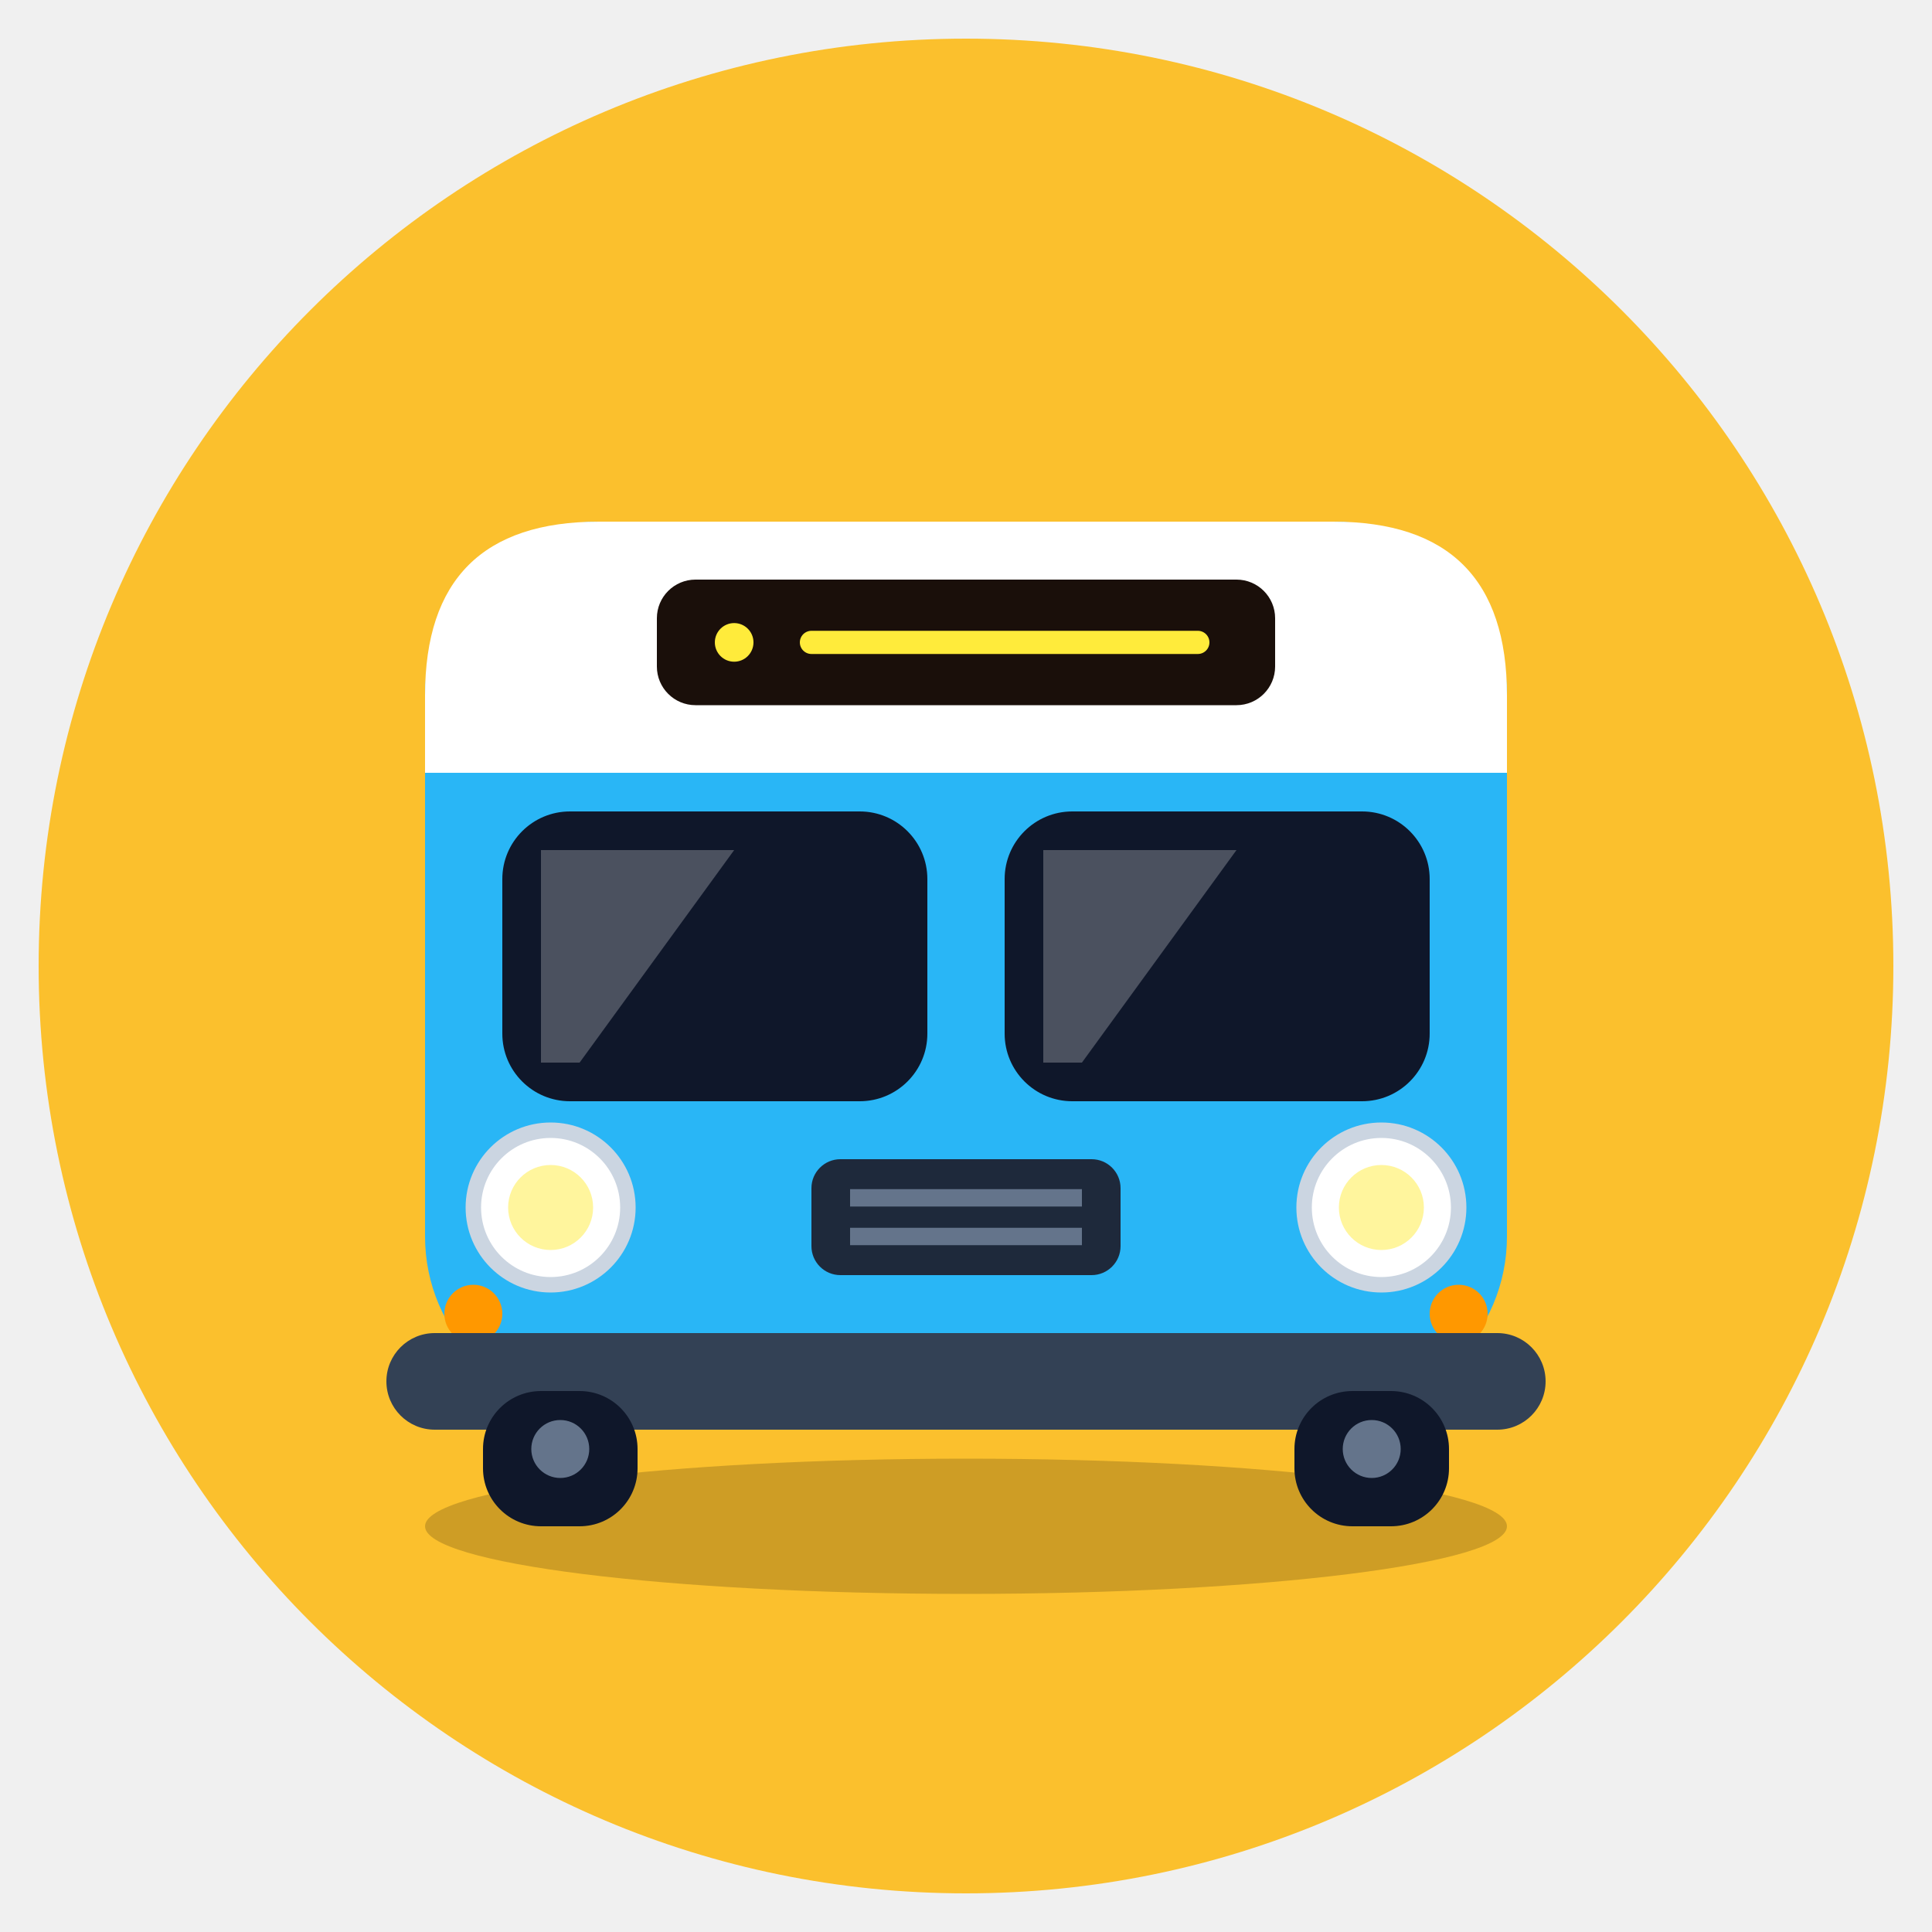
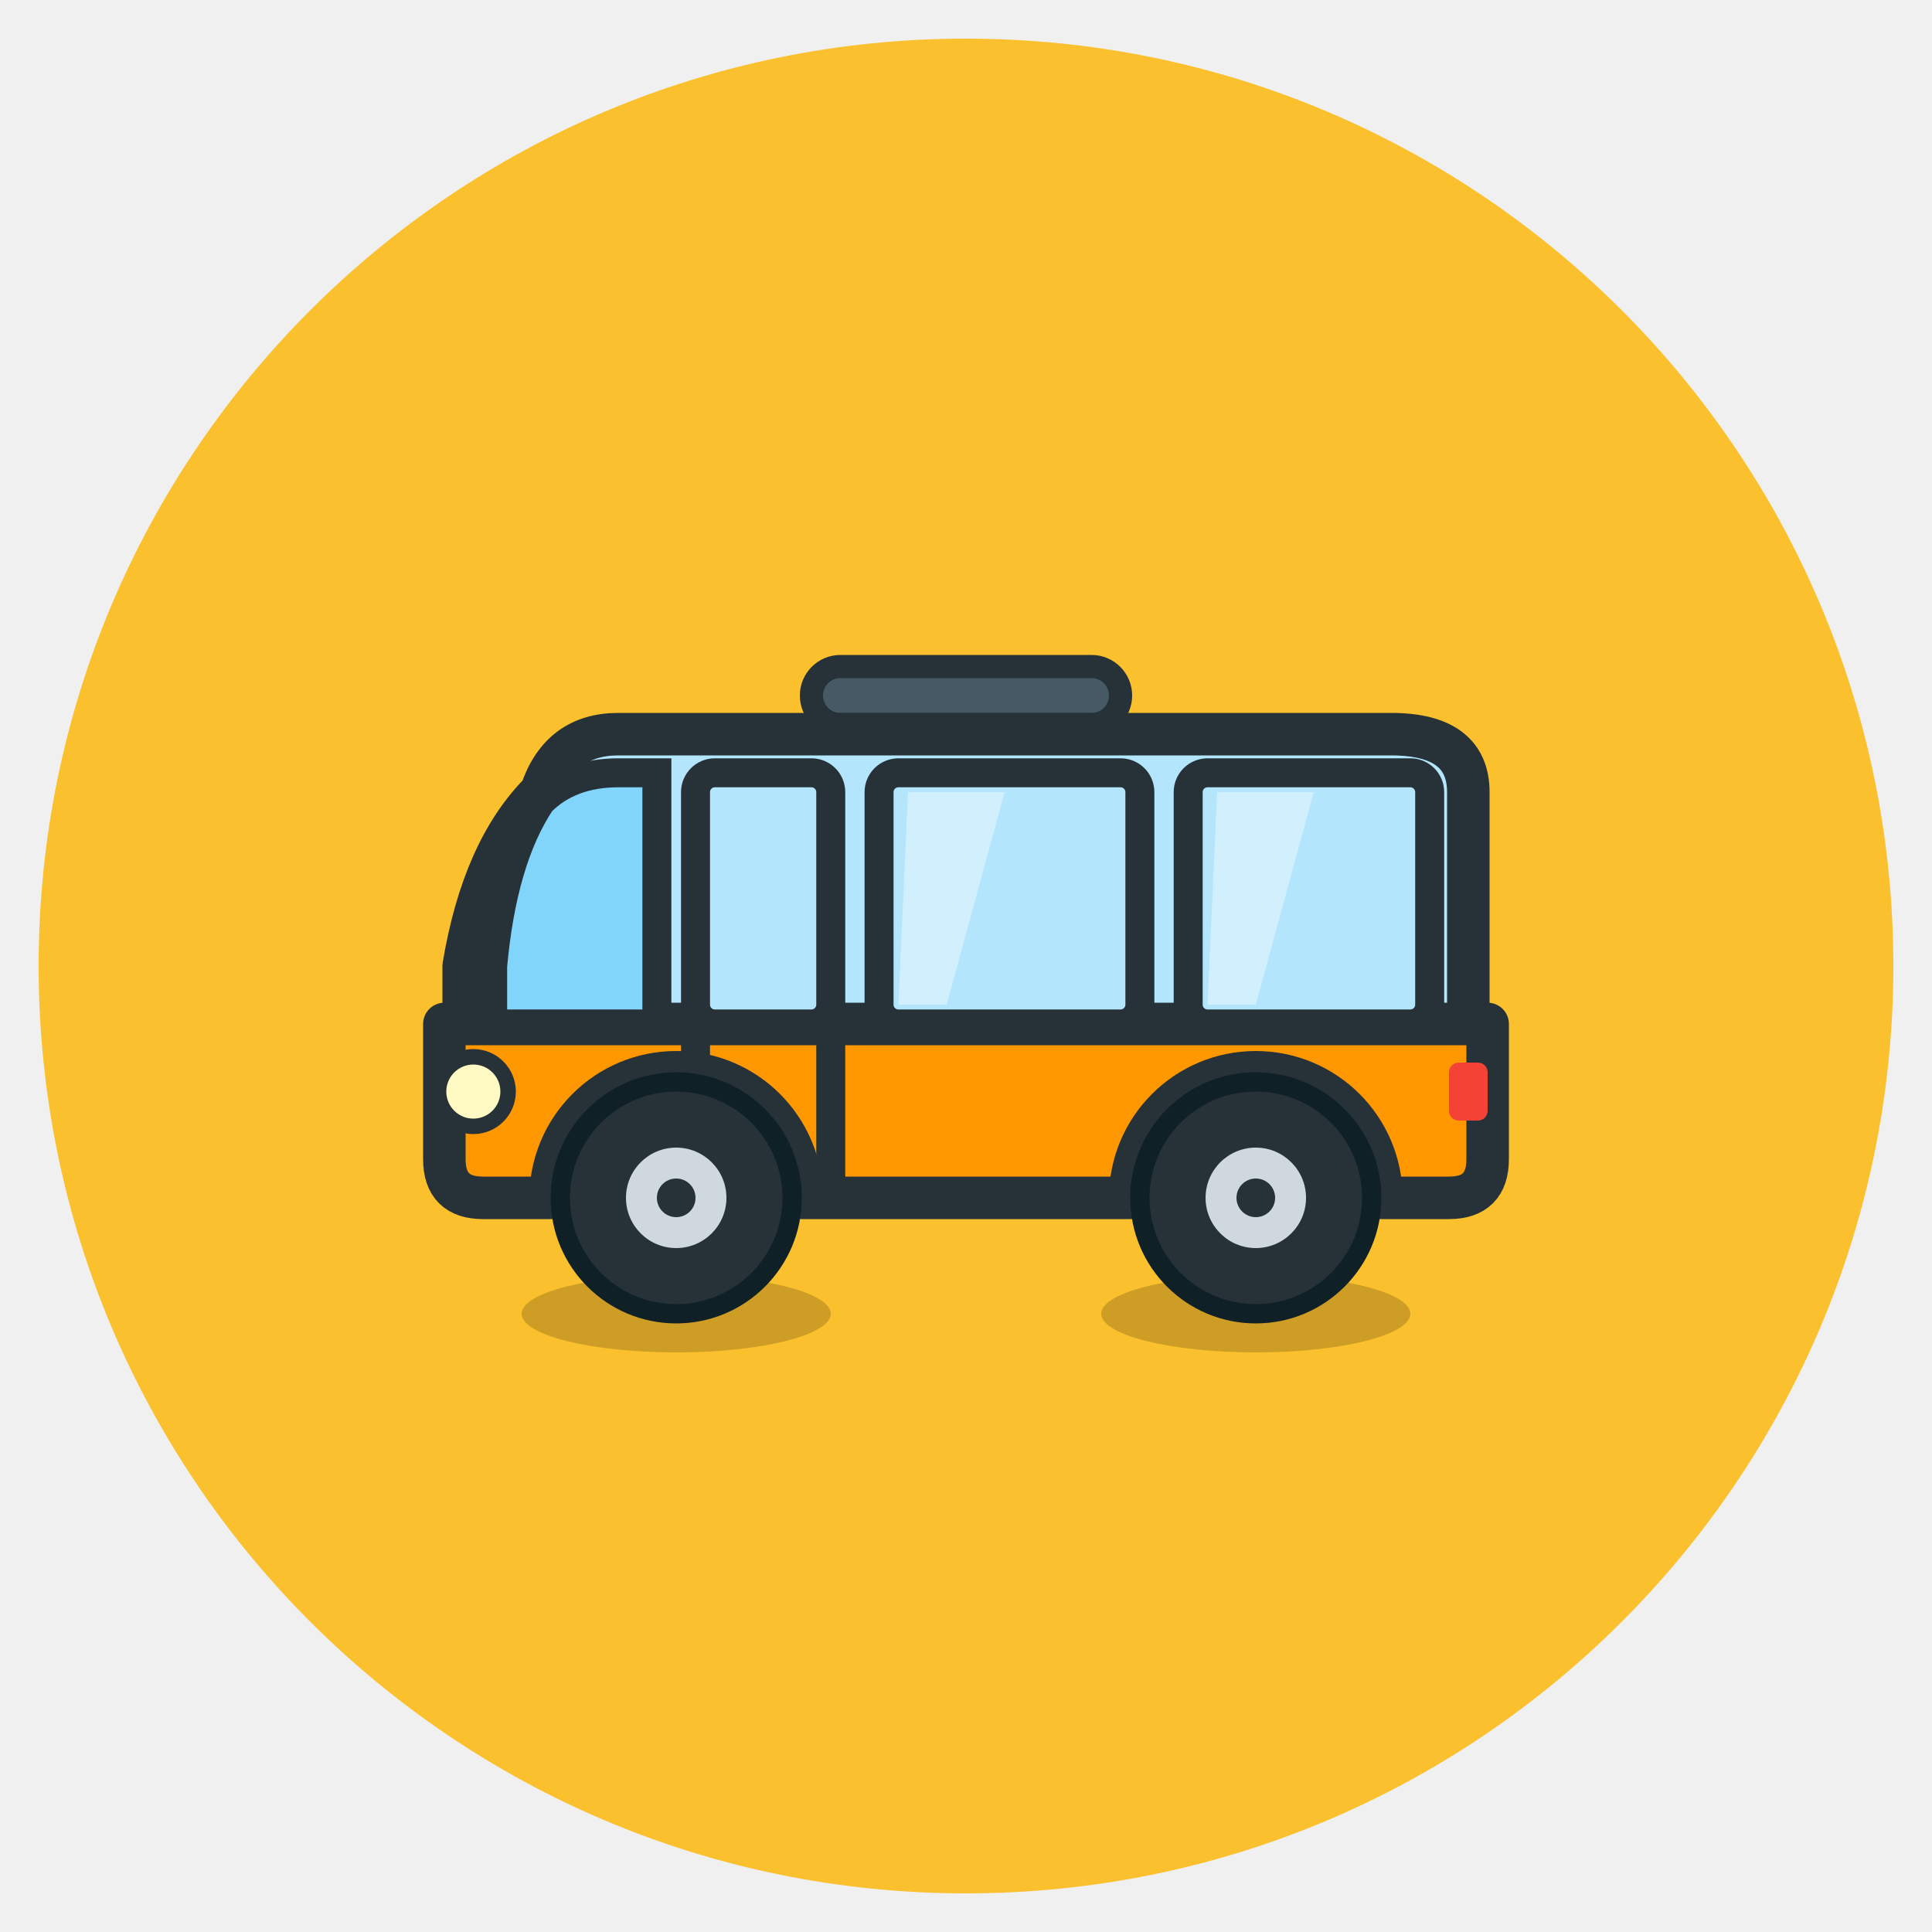
<svg xmlns="http://www.w3.org/2000/svg" viewBox="0 0 100 100" width="100%" height="100%">
  <circle cx="50" cy="50" r="48" fill="#fbc02d" />
-   <ellipse cx="50" cy="79" rx="28" ry="3.5" fill="rgba(0,0,0,0.18)" />
-   <rect x="22" y="27" width="56" height="46" rx="9" fill="#29b6f6" />
-   <path d="M 22 36 Q 22 27 31 27 L 69 27 Q 78 27 78 36 L 78 40 L 22 40 Z" fill="#ffffff" />
-   <rect x="34" y="30" width="32" height="6.5" rx="2" fill="#1a0f0a" />
-   <circle cx="38" cy="33.25" r="1" fill="#ffeb3b" />
-   <line x1="42" y1="33.25" x2="62" y2="33.25" stroke="#ffeb3b" stroke-width="1.2" stroke-linecap="round" />
-   <rect x="26" y="42" width="22" height="15" rx="3.5" fill="#0f172a" />
-   <rect x="52" y="42" width="22" height="15" rx="3.5" fill="#0f172a" />
-   <path d="M 28 44 L 38 44 L 30 55 L 28 55 Z" fill="rgba(255,255,255,0.25)" />
-   <path d="M 54 44 L 64 44 L 56 55 L 54 55 Z" fill="rgba(255,255,255,0.25)" />
-   <rect x="42" y="60" width="16" height="6" rx="1.5" fill="#1e293b" />
-   <line x1="44" y1="62" x2="56" y2="62" stroke="#64748b" stroke-width="0.9" />
-   <line x1="44" y1="64" x2="56" y2="64" stroke="#64748b" stroke-width="0.9" />
-   <circle cx="28.5" cy="62.5" r="4" fill="#ffffff" stroke="#cbd5e1" stroke-width="0.8" />
-   <circle cx="28.5" cy="62.5" r="2.2" fill="#fff59d" />
-   <circle cx="71.5" cy="62.5" r="4" fill="#ffffff" stroke="#cbd5e1" stroke-width="0.8" />
-   <circle cx="71.5" cy="62.5" r="2.2" fill="#fff59d" />
-   <circle cx="24.5" cy="68" r="1.5" fill="#ff9800" />
-   <circle cx="75.5" cy="68" r="1.5" fill="#ff9800" />
-   <rect x="20" y="69" width="60" height="5" rx="2.5" fill="#334155" />
-   <rect x="25" y="72" width="8" height="7" rx="3" fill="#0f172a" />
-   <rect x="67" y="72" width="8" height="7" rx="3" fill="#0f172a" />
-   <circle cx="29" cy="75" r="1.5" fill="#64748b" />
-   <circle cx="71" cy="75" r="1.5" fill="#64748b" />
+   <ellipse cx="35" cy="68" rx="8" ry="2" fill="rgba(0,0,0,0.18)" />
+   <ellipse cx="65" cy="68" rx="8" ry="2" fill="rgba(0,0,0,0.18)" />
+   <rect x="42" y="34.5" width="16" height="3" rx="1.5" fill="#455a64" stroke="#263238" stroke-width="1.2" />
+   <path d="M 28 41 Q 25 44 24 50 L 24 55 L 76 55 L 76 41 Q 76 38 72 38 L 32 38 Q 29 38 28 41 Z" fill="#b3e5fc" stroke="#263238" stroke-width="2.2" stroke-linejoin="round" />
+   <path d="M 23 53 L 23 60 Q 23 62 25 62 L 28.5 62 A 6.5 6.5 0 0 1 41.5 62 L 58.5 62 A 6.5 6.5 0 0 1 71.5 62 L 75 62 Q 77 62 77 60 L 77 53 Z" fill="#ff9800" stroke="#263238" stroke-width="2.2" stroke-linejoin="round" />
+   <path d="M 28 41.5 Q 26 44.5 25.5 50 L 25.5 53 L 34 53 L 34 40 L 32 40 Q 29.5 40 28 41.5 Z" fill="#81d4fa" stroke="#263238" stroke-width="1.5" />
+   <rect x="36" y="40" width="7" height="13" rx="1" fill="#b3e5fc" stroke="#263238" stroke-width="1.5" />
+   <rect x="45.5" y="40" width="13.5" height="13" rx="1" fill="#b3e5fc" stroke="#263238" stroke-width="1.5" />
+   <rect x="61.5" y="40" width="12.5" height="13" rx="1" fill="#b3e5fc" stroke="#263238" stroke-width="1.5" />
+   <path d="M 47 41 L 52 41 L 49 52 L 46.5 52 Z" fill="rgba(255,255,255,0.4)" />
+   <path d="M 63 41 L 68 41 L 65 52 L 62.5 52 Z" fill="rgba(255,255,255,0.4)" />
+   <line x1="36" y1="53" x2="36" y2="61.5" stroke="#263238" stroke-width="1.5" />
+   <line x1="43" y1="53" x2="43" y2="61.5" stroke="#263238" stroke-width="1.5" />
+   <circle cx="24.5" cy="56.5" r="1.8" fill="#fff9c4" stroke="#263238" stroke-width="0.8" />
+   <rect x="75" y="55" width="2" height="3" rx="0.5" fill="#f44336" />
+   <circle cx="35" cy="62" r="6" fill="#263238" stroke="#102027" stroke-width="1" />
+   <circle cx="35" cy="62" r="2.6" fill="#cfd8dc" />
+   <circle cx="35" cy="62" r="1" fill="#263238" />
+   <circle cx="65" cy="62" r="6" fill="#263238" stroke="#102027" stroke-width="1" />
+   <circle cx="65" cy="62" r="2.6" fill="#cfd8dc" />
+   <circle cx="65" cy="62" r="1" fill="#263238" />
</svg>
